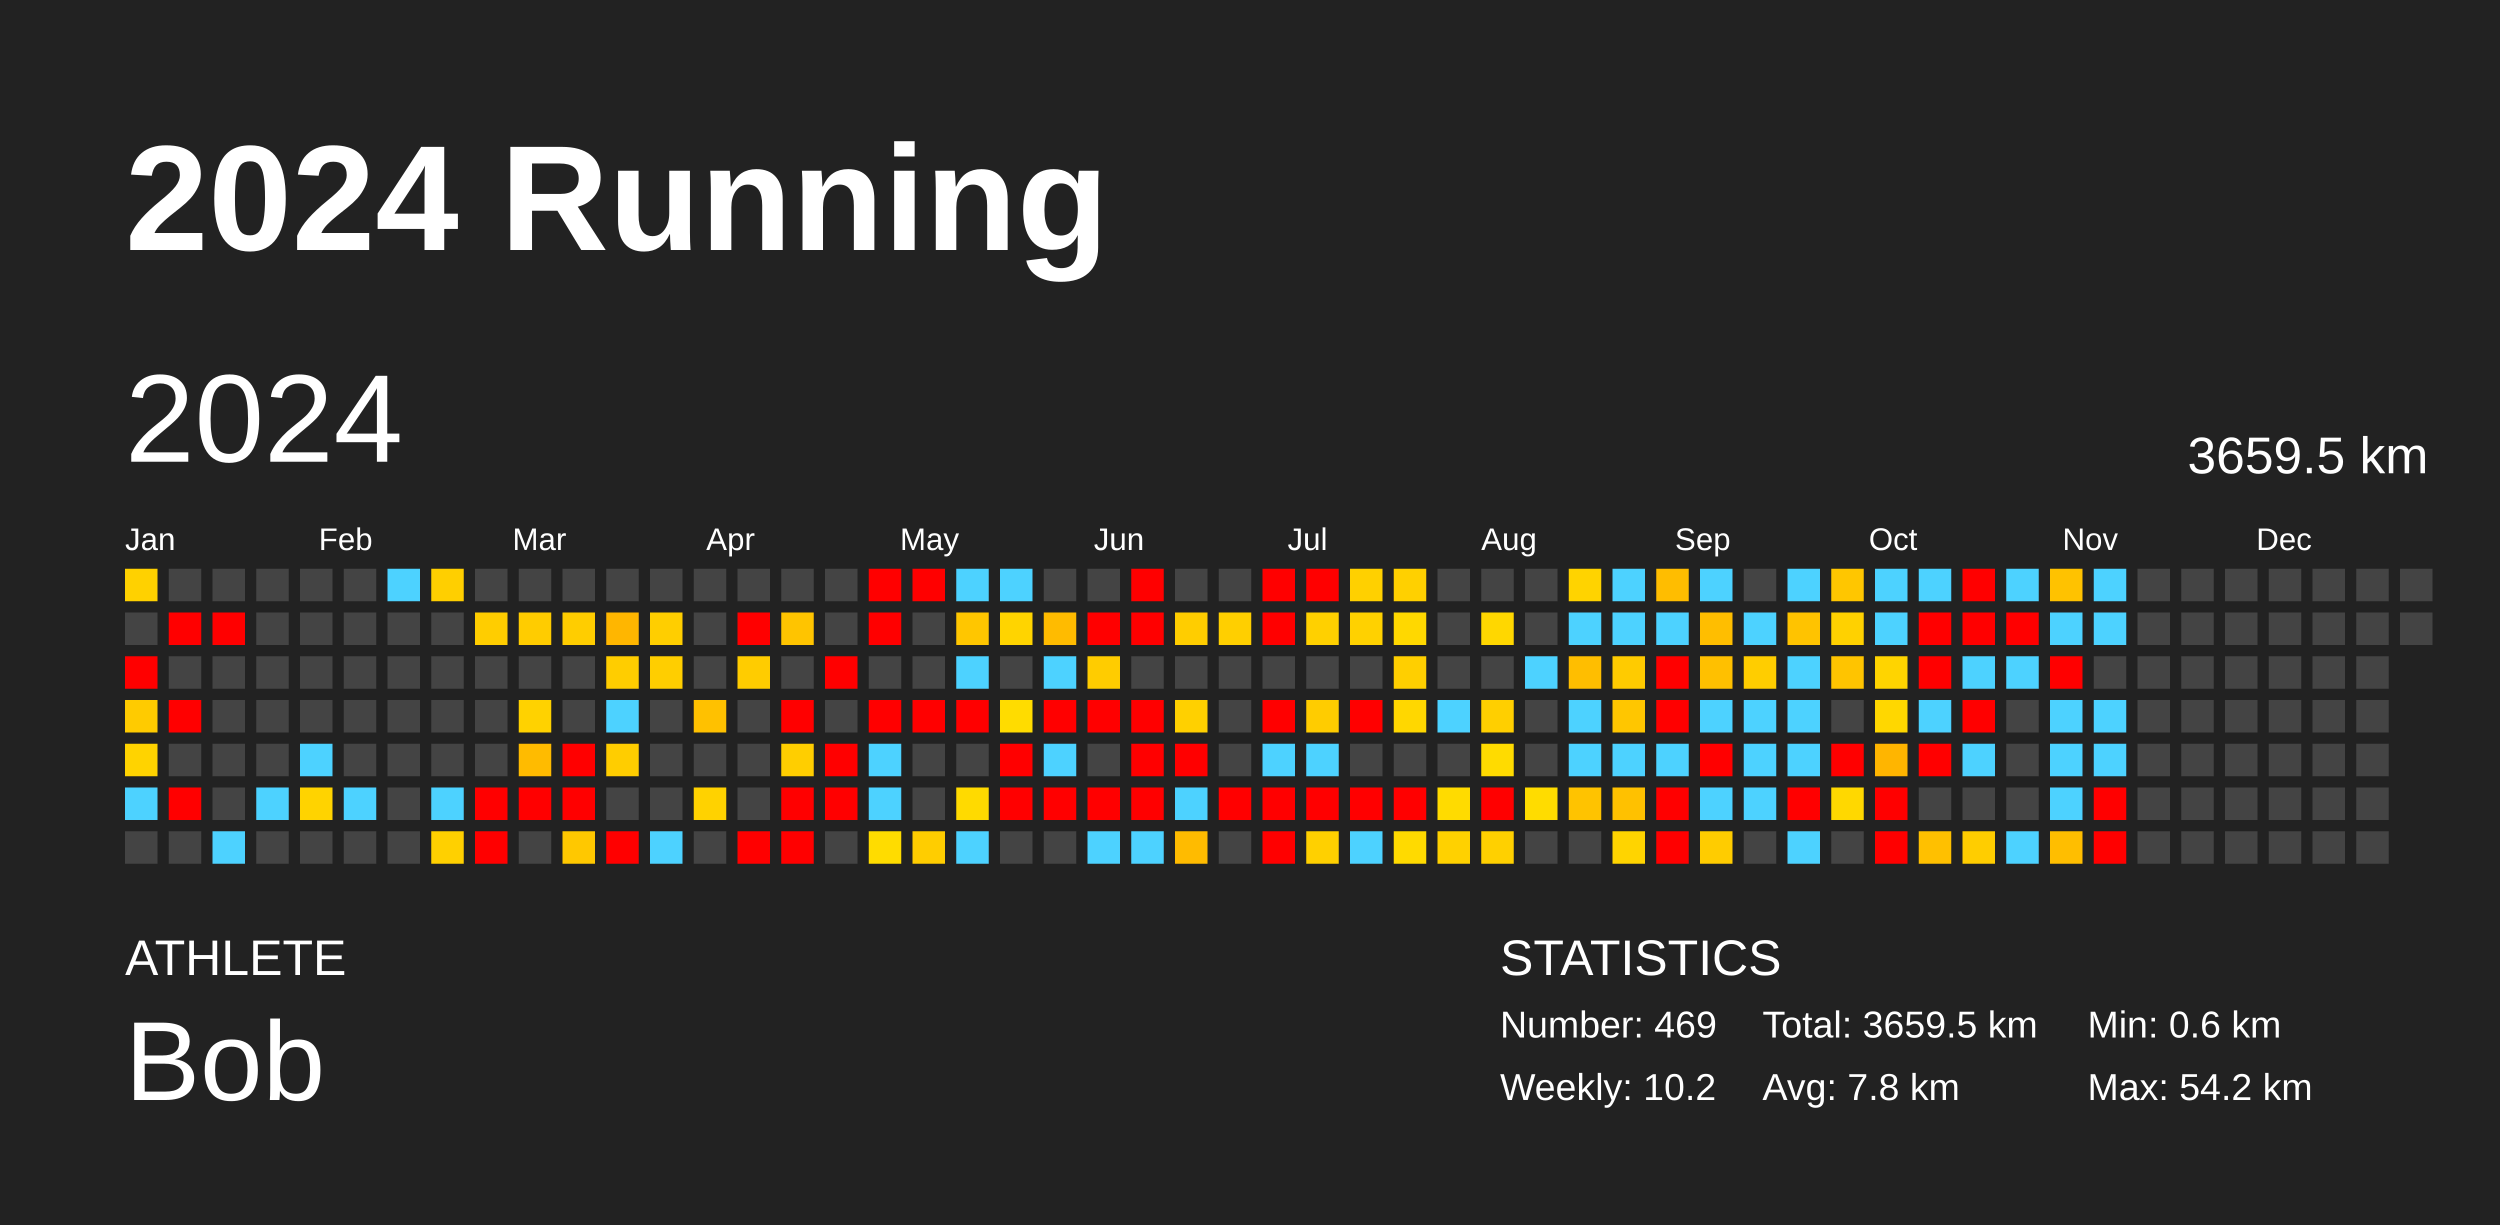
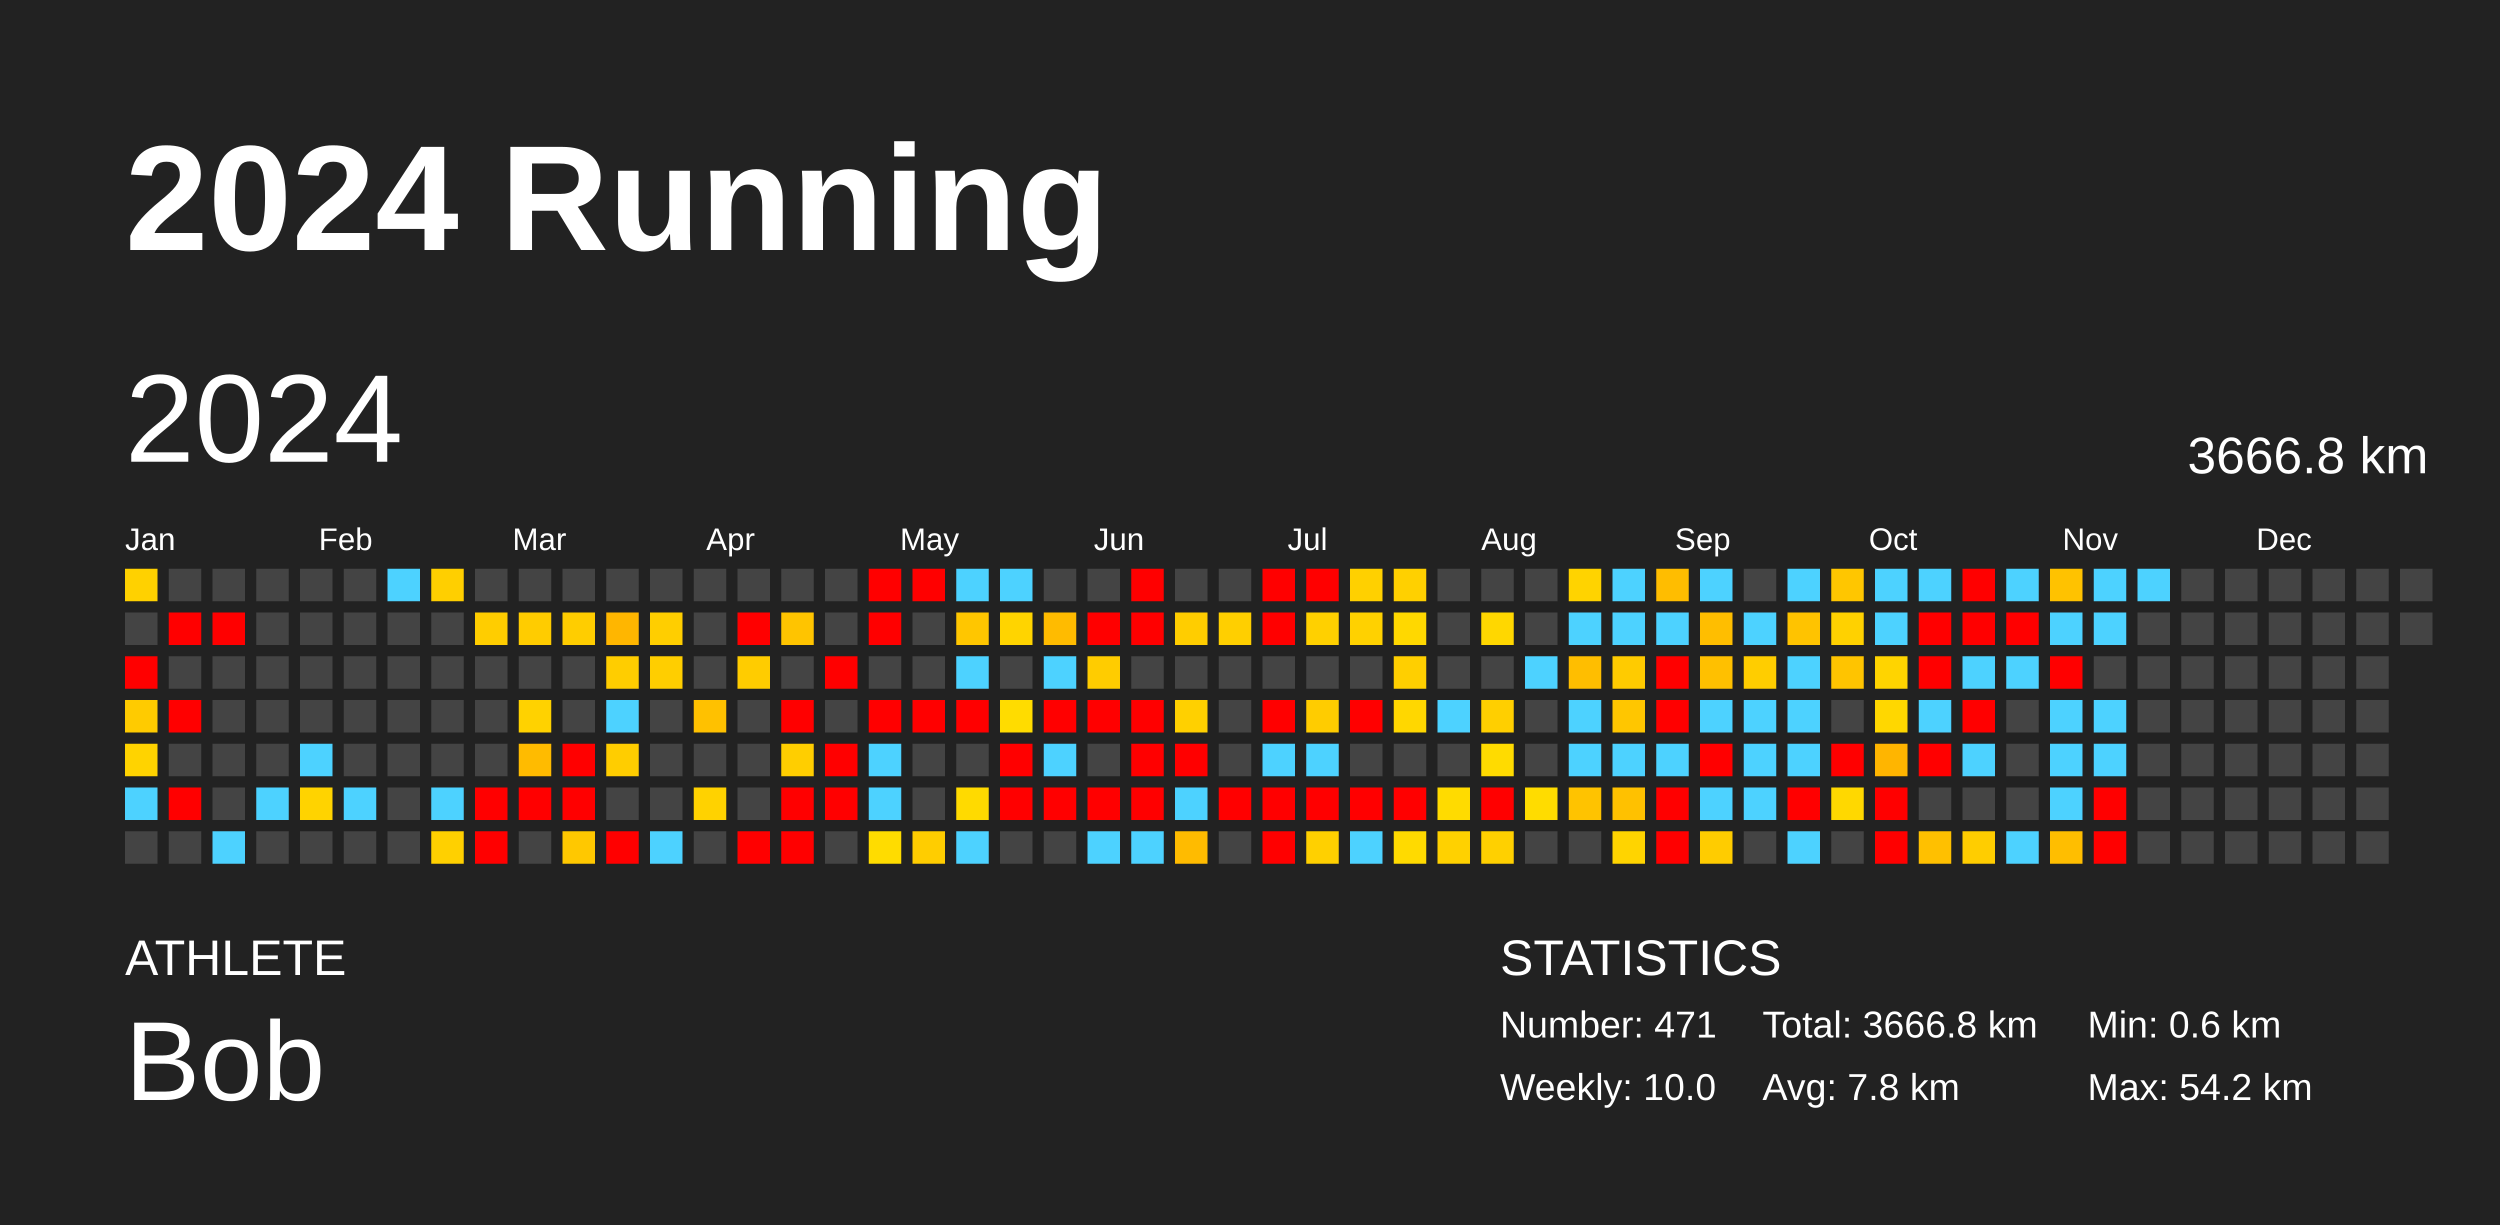
<svg xmlns="http://www.w3.org/2000/svg" baseProfile="full" height="98mm" version="1.1" viewBox="0,0,200,98" width="200mm">
  <defs />
  <rect fill="#222222" height="98" width="200" x="0" y="0" />
  <text fill="#FFFFFF" style="font-size:12px; font-family:Arial; font-weight:bold;" x="10" y="20">2024 Running</text>
  <text fill="#FFFFFF" style="font-size:4px; font-family:Arial" x="10" y="78">ATHLETE</text>
  <text fill="#FFFFFF" style="font-size:9px; font-family:Arial" x="10" y="88">Bob</text>
  <text fill="#FFFFFF" style="font-size:4px; font-family:Arial" x="120" y="78">STATISTICS</text>
-   <text fill="#FFFFFF" style="font-size:3px; font-family:Arial" x="120" y="83">Number: 469</text>
-   <text fill="#FFFFFF" style="font-size:3px; font-family:Arial" x="120" y="88">Weekly: 10.2</text>
-   <text fill="#FFFFFF" style="font-size:3px; font-family:Arial" x="141" y="83">Total: 3659.5 km</text>
+   <text fill="#FFFFFF" style="font-size:3px; font-family:Arial" x="120" y="83">Number: 471</text>
+   <text fill="#FFFFFF" style="font-size:3px; font-family:Arial" x="120" y="88">Weekly: 10.0</text>
+   <text fill="#FFFFFF" style="font-size:3px; font-family:Arial" x="141" y="83">Total: 3666.8 km</text>
  <text fill="#FFFFFF" style="font-size:3px; font-family:Arial" x="141" y="88">Avg: 7.8 km</text>
  <text fill="#FFFFFF" style="font-size:3px; font-family:Arial" x="167" y="83">Min: 0.6 km</text>
  <text fill="#FFFFFF" style="font-size:3px; font-family:Arial" x="167" y="88">Max: 54.2 km</text>
  <text dominant-baseline="hanging" fill="#FFFFFF" style="font-size:10.0px; font-family:Arial;" x="10" y="30">2024</text>
-   <text dominant-baseline="hanging" fill="#FFFFFF" style="font-size:4.125px; font-family:Arial;" x="175" y="35">3659.5 km</text>
+   <text dominant-baseline="hanging" fill="#FFFFFF" style="font-size:4.125px; font-family:Arial;" x="175" y="35">3666.8 km</text>
  <text fill="#FFFFFF" style="font-size:2.5px; font-family:Arial" x="10.0" y="44">Jan</text>
  <text fill="#FFFFFF" style="font-size:2.5px; font-family:Arial" x="25.5" y="44">Feb</text>
  <text fill="#FFFFFF" style="font-size:2.5px; font-family:Arial" x="41.0" y="44">Mar</text>
  <text fill="#FFFFFF" style="font-size:2.5px; font-family:Arial" x="56.5" y="44">Apr</text>
  <text fill="#FFFFFF" style="font-size:2.5px; font-family:Arial" x="72.0" y="44">May</text>
  <text fill="#FFFFFF" style="font-size:2.5px; font-family:Arial" x="87.5" y="44">Jun</text>
  <text fill="#FFFFFF" style="font-size:2.5px; font-family:Arial" x="103.0" y="44">Jul</text>
  <text fill="#FFFFFF" style="font-size:2.5px; font-family:Arial" x="118.5" y="44">Aug</text>
  <text fill="#FFFFFF" style="font-size:2.5px; font-family:Arial" x="134.0" y="44">Sep</text>
  <text fill="#FFFFFF" style="font-size:2.5px; font-family:Arial" x="149.5" y="44">Oct</text>
  <text fill="#FFFFFF" style="font-size:2.5px; font-family:Arial" x="165.0" y="44">Nov</text>
  <text fill="#FFFFFF" style="font-size:2.5px; font-family:Arial" x="180.5" y="44">Dec</text>
  <rect fill="#ffd100" height="2.6" width="2.6" x="10.0" y="45.5" />
  <rect fill="#444444" height="2.6" width="2.6" x="10.0" y="49.0" />
  <rect fill="red" height="2.6" width="2.6" x="10.0" y="52.5" />
  <rect fill="#ffcb00" height="2.6" width="2.6" x="10.0" y="56.0" />
  <rect fill="#ffd300" height="2.6" width="2.6" x="10.0" y="59.5" />
  <rect fill="#4dd2ff" height="2.6" width="2.6" x="10.0" y="63.0" />
  <rect fill="#444444" height="2.6" width="2.6" x="10.0" y="66.5" />
  <rect fill="#444444" height="2.6" width="2.6" x="13.5" y="45.5" />
  <rect fill="red" height="2.6" width="2.6" x="13.5" y="49.0" />
  <rect fill="#444444" height="2.6" width="2.6" x="13.5" y="52.5" />
  <rect fill="red" height="2.6" width="2.6" x="13.5" y="56.0" />
  <rect fill="#444444" height="2.6" width="2.6" x="13.5" y="59.5" />
  <rect fill="red" height="2.6" width="2.6" x="13.5" y="63.0" />
  <rect fill="#444444" height="2.6" width="2.6" x="13.5" y="66.5" />
  <rect fill="#444444" height="2.6" width="2.6" x="17.0" y="45.5" />
  <rect fill="red" height="2.6" width="2.6" x="17.0" y="49.0" />
  <rect fill="#444444" height="2.6" width="2.6" x="17.0" y="52.5" />
  <rect fill="#444444" height="2.6" width="2.6" x="17.0" y="56.0" />
  <rect fill="#444444" height="2.6" width="2.6" x="17.0" y="59.5" />
  <rect fill="#444444" height="2.6" width="2.6" x="17.0" y="63.0" />
  <rect fill="#4dd2ff" height="2.6" width="2.6" x="17.0" y="66.5" />
  <rect fill="#444444" height="2.6" width="2.6" x="20.5" y="45.5" />
  <rect fill="#444444" height="2.6" width="2.6" x="20.5" y="49.0" />
  <rect fill="#444444" height="2.6" width="2.6" x="20.5" y="52.5" />
  <rect fill="#444444" height="2.6" width="2.6" x="20.5" y="56.0" />
  <rect fill="#444444" height="2.6" width="2.6" x="20.5" y="59.5" />
  <rect fill="#4dd2ff" height="2.6" width="2.6" x="20.5" y="63.0" />
  <rect fill="#444444" height="2.6" width="2.6" x="20.5" y="66.5" />
  <rect fill="#444444" height="2.6" width="2.6" x="24.0" y="45.5" />
  <rect fill="#444444" height="2.6" width="2.6" x="24.0" y="49.0" />
  <rect fill="#444444" height="2.6" width="2.6" x="24.0" y="52.5" />
  <rect fill="#444444" height="2.6" width="2.6" x="24.0" y="56.0" />
  <rect fill="#4dd2ff" height="2.6" width="2.6" x="24.0" y="59.5" />
  <rect fill="#ffd300" height="2.6" width="2.6" x="24.0" y="63.0" />
  <rect fill="#444444" height="2.6" width="2.6" x="24.0" y="66.5" />
  <rect fill="#444444" height="2.6" width="2.6" x="27.5" y="45.5" />
  <rect fill="#444444" height="2.6" width="2.6" x="27.5" y="49.0" />
  <rect fill="#444444" height="2.6" width="2.6" x="27.5" y="52.5" />
  <rect fill="#444444" height="2.6" width="2.6" x="27.5" y="56.0" />
  <rect fill="#444444" height="2.6" width="2.6" x="27.5" y="59.5" />
  <rect fill="#4dd2ff" height="2.6" width="2.6" x="27.5" y="63.0" />
  <rect fill="#444444" height="2.6" width="2.6" x="27.5" y="66.5" />
  <rect fill="#4dd2ff" height="2.6" width="2.6" x="31.0" y="45.5" />
  <rect fill="#444444" height="2.6" width="2.6" x="31.0" y="49.0" />
  <rect fill="#444444" height="2.6" width="2.6" x="31.0" y="52.5" />
  <rect fill="#444444" height="2.6" width="2.6" x="31.0" y="56.0" />
  <rect fill="#444444" height="2.6" width="2.6" x="31.0" y="59.5" />
  <rect fill="#444444" height="2.6" width="2.6" x="31.0" y="63.0" />
  <rect fill="#444444" height="2.6" width="2.6" x="31.0" y="66.5" />
  <rect fill="#ffcf00" height="2.6" width="2.6" x="34.5" y="45.5" />
  <rect fill="#444444" height="2.6" width="2.6" x="34.5" y="49.0" />
  <rect fill="#444444" height="2.6" width="2.6" x="34.5" y="52.5" />
  <rect fill="#444444" height="2.6" width="2.6" x="34.5" y="56.0" />
  <rect fill="#444444" height="2.6" width="2.6" x="34.5" y="59.5" />
  <rect fill="#4dd2ff" height="2.6" width="2.6" x="34.5" y="63.0" />
  <rect fill="#ffd000" height="2.6" width="2.6" x="34.5" y="66.5" />
  <rect fill="#444444" height="2.6" width="2.6" x="38.0" y="45.5" />
  <rect fill="#ffcd00" height="2.6" width="2.6" x="38.0" y="49.0" />
  <rect fill="#444444" height="2.6" width="2.6" x="38.0" y="52.5" />
  <rect fill="#444444" height="2.6" width="2.6" x="38.0" y="56.0" />
  <rect fill="#444444" height="2.6" width="2.6" x="38.0" y="59.5" />
  <rect fill="red" height="2.6" width="2.6" x="38.0" y="63.0" />
  <rect fill="red" height="2.6" width="2.6" x="38.0" y="66.5" />
  <rect fill="#444444" height="2.6" width="2.6" x="41.5" y="45.5" />
  <rect fill="#ffcc00" height="2.6" width="2.6" x="41.5" y="49.0" />
  <rect fill="#444444" height="2.6" width="2.6" x="41.5" y="52.5" />
  <rect fill="#ffd200" height="2.6" width="2.6" x="41.5" y="56.0" />
  <rect fill="#ffbb00" height="2.6" width="2.6" x="41.5" y="59.5" />
  <rect fill="red" height="2.6" width="2.6" x="41.5" y="63.0" />
  <rect fill="#444444" height="2.6" width="2.6" x="41.5" y="66.5" />
  <rect fill="#444444" height="2.6" width="2.6" x="45.0" y="45.5" />
  <rect fill="#ffcd00" height="2.6" width="2.6" x="45.0" y="49.0" />
  <rect fill="#444444" height="2.6" width="2.6" x="45.0" y="52.5" />
  <rect fill="#444444" height="2.6" width="2.6" x="45.0" y="56.0" />
  <rect fill="red" height="2.6" width="2.6" x="45.0" y="59.5" />
  <rect fill="red" height="2.6" width="2.6" x="45.0" y="63.0" />
  <rect fill="#ffc800" height="2.6" width="2.6" x="45.0" y="66.5" />
  <rect fill="#444444" height="2.6" width="2.6" x="48.5" y="45.5" />
  <rect fill="#ffb600" height="2.6" width="2.6" x="48.5" y="49.0" />
  <rect fill="#ffcd00" height="2.6" width="2.6" x="48.5" y="52.5" />
  <rect fill="#4dd2ff" height="2.6" width="2.6" x="48.5" y="56.0" />
  <rect fill="#ffcd00" height="2.6" width="2.6" x="48.5" y="59.5" />
  <rect fill="#444444" height="2.6" width="2.6" x="48.5" y="63.0" />
  <rect fill="red" height="2.6" width="2.6" x="48.5" y="66.5" />
  <rect fill="#444444" height="2.6" width="2.6" x="52.0" y="45.5" />
  <rect fill="#ffce00" height="2.6" width="2.6" x="52.0" y="49.0" />
  <rect fill="#ffce00" height="2.6" width="2.6" x="52.0" y="52.5" />
  <rect fill="#444444" height="2.6" width="2.6" x="52.0" y="56.0" />
  <rect fill="#444444" height="2.6" width="2.6" x="52.0" y="59.5" />
  <rect fill="#444444" height="2.6" width="2.6" x="52.0" y="63.0" />
  <rect fill="#4dd2ff" height="2.6" width="2.6" x="52.0" y="66.5" />
  <rect fill="#444444" height="2.6" width="2.6" x="55.5" y="45.5" />
  <rect fill="#444444" height="2.6" width="2.6" x="55.5" y="49.0" />
  <rect fill="#444444" height="2.6" width="2.6" x="55.5" y="52.5" />
  <rect fill="#ffc100" height="2.6" width="2.6" x="55.5" y="56.0" />
  <rect fill="#444444" height="2.6" width="2.6" x="55.5" y="59.5" />
  <rect fill="#ffd200" height="2.6" width="2.6" x="55.5" y="63.0" />
  <rect fill="#444444" height="2.6" width="2.6" x="55.5" y="66.5" />
  <rect fill="#444444" height="2.6" width="2.6" x="59.0" y="45.5" />
  <rect fill="red" height="2.6" width="2.6" x="59.0" y="49.0" />
  <rect fill="#ffcc00" height="2.6" width="2.6" x="59.0" y="52.5" />
  <rect fill="#444444" height="2.6" width="2.6" x="59.0" y="56.0" />
  <rect fill="#444444" height="2.6" width="2.6" x="59.0" y="59.5" />
  <rect fill="#444444" height="2.6" width="2.6" x="59.0" y="63.0" />
  <rect fill="red" height="2.6" width="2.6" x="59.0" y="66.5" />
  <rect fill="#444444" height="2.6" width="2.6" x="62.5" y="45.5" />
  <rect fill="#ffc400" height="2.6" width="2.6" x="62.5" y="49.0" />
  <rect fill="#444444" height="2.6" width="2.6" x="62.5" y="52.5" />
  <rect fill="red" height="2.6" width="2.6" x="62.5" y="56.0" />
  <rect fill="#ffce00" height="2.6" width="2.6" x="62.5" y="59.5" />
  <rect fill="red" height="2.6" width="2.6" x="62.5" y="63.0" />
  <rect fill="red" height="2.6" width="2.6" x="62.5" y="66.5" />
  <rect fill="#444444" height="2.6" width="2.6" x="66.0" y="45.5" />
  <rect fill="#444444" height="2.6" width="2.6" x="66.0" y="49.0" />
  <rect fill="red" height="2.6" width="2.6" x="66.0" y="52.5" />
  <rect fill="#444444" height="2.6" width="2.6" x="66.0" y="56.0" />
  <rect fill="red" height="2.6" width="2.6" x="66.0" y="59.5" />
  <rect fill="red" height="2.6" width="2.6" x="66.0" y="63.0" />
  <rect fill="#444444" height="2.6" width="2.6" x="66.0" y="66.5" />
  <rect fill="red" height="2.6" width="2.6" x="69.5" y="45.5" />
  <rect fill="red" height="2.6" width="2.6" x="69.5" y="49.0" />
  <rect fill="#444444" height="2.6" width="2.6" x="69.5" y="52.5" />
  <rect fill="red" height="2.6" width="2.6" x="69.5" y="56.0" />
  <rect fill="#4dd2ff" height="2.6" width="2.6" x="69.5" y="59.5" />
  <rect fill="#4dd2ff" height="2.6" width="2.6" x="69.5" y="63.0" />
  <rect fill="#ffdc00" height="2.6" width="2.6" x="69.5" y="66.5" />
  <rect fill="red" height="2.6" width="2.6" x="73.0" y="45.5" />
  <rect fill="#444444" height="2.6" width="2.6" x="73.0" y="49.0" />
  <rect fill="#444444" height="2.6" width="2.6" x="73.0" y="52.5" />
  <rect fill="red" height="2.6" width="2.6" x="73.0" y="56.0" />
  <rect fill="#444444" height="2.6" width="2.6" x="73.0" y="59.5" />
  <rect fill="#444444" height="2.6" width="2.6" x="73.0" y="63.0" />
  <rect fill="#ffcd00" height="2.6" width="2.6" x="73.0" y="66.5" />
  <rect fill="#4dd2ff" height="2.6" width="2.6" x="76.5" y="45.5" />
  <rect fill="#ffc600" height="2.6" width="2.6" x="76.5" y="49.0" />
  <rect fill="#4dd2ff" height="2.6" width="2.6" x="76.5" y="52.5" />
  <rect fill="red" height="2.6" width="2.6" x="76.5" y="56.0" />
  <rect fill="#444444" height="2.6" width="2.6" x="76.5" y="59.5" />
  <rect fill="#ffda00" height="2.6" width="2.6" x="76.5" y="63.0" />
  <rect fill="#4dd2ff" height="2.6" width="2.6" x="76.5" y="66.5" />
  <rect fill="#4dd2ff" height="2.6" width="2.6" x="80.0" y="45.5" />
  <rect fill="#ffd400" height="2.6" width="2.6" x="80.0" y="49.0" />
  <rect fill="#444444" height="2.6" width="2.6" x="80.0" y="52.5" />
  <rect fill="#ffdc00" height="2.6" width="2.6" x="80.0" y="56.0" />
  <rect fill="red" height="2.6" width="2.6" x="80.0" y="59.5" />
  <rect fill="red" height="2.6" width="2.6" x="80.0" y="63.0" />
  <rect fill="#444444" height="2.6" width="2.6" x="80.0" y="66.5" />
  <rect fill="#444444" height="2.6" width="2.6" x="83.5" y="45.5" />
  <rect fill="#ffbb00" height="2.6" width="2.6" x="83.5" y="49.0" />
  <rect fill="#4dd2ff" height="2.6" width="2.6" x="83.5" y="52.5" />
  <rect fill="red" height="2.6" width="2.6" x="83.5" y="56.0" />
  <rect fill="#4dd2ff" height="2.6" width="2.6" x="83.5" y="59.5" />
  <rect fill="red" height="2.6" width="2.6" x="83.5" y="63.0" />
  <rect fill="#444444" height="2.6" width="2.6" x="83.5" y="66.5" />
  <rect fill="#444444" height="2.6" width="2.6" x="87.0" y="45.5" />
  <rect fill="red" height="2.6" width="2.6" x="87.0" y="49.0" />
  <rect fill="#ffcc00" height="2.6" width="2.6" x="87.0" y="52.5" />
  <rect fill="red" height="2.6" width="2.6" x="87.0" y="56.0" />
  <rect fill="#444444" height="2.6" width="2.6" x="87.0" y="59.5" />
  <rect fill="red" height="2.6" width="2.6" x="87.0" y="63.0" />
  <rect fill="#4dd2ff" height="2.6" width="2.6" x="87.0" y="66.5" />
  <rect fill="red" height="2.6" width="2.6" x="90.5" y="45.5" />
  <rect fill="red" height="2.6" width="2.6" x="90.5" y="49.0" />
  <rect fill="#444444" height="2.6" width="2.6" x="90.5" y="52.5" />
  <rect fill="red" height="2.6" width="2.6" x="90.5" y="56.0" />
  <rect fill="red" height="2.6" width="2.6" x="90.5" y="59.5" />
  <rect fill="red" height="2.6" width="2.6" x="90.5" y="63.0" />
  <rect fill="#4dd2ff" height="2.6" width="2.6" x="90.5" y="66.5" />
  <rect fill="#444444" height="2.6" width="2.6" x="94.0" y="45.5" />
  <rect fill="#ffcd00" height="2.6" width="2.6" x="94.0" y="49.0" />
  <rect fill="#444444" height="2.6" width="2.6" x="94.0" y="52.5" />
  <rect fill="#ffd000" height="2.6" width="2.6" x="94.0" y="56.0" />
  <rect fill="red" height="2.6" width="2.6" x="94.0" y="59.5" />
  <rect fill="#4dd2ff" height="2.6" width="2.6" x="94.0" y="63.0" />
  <rect fill="#ffbb00" height="2.6" width="2.6" x="94.0" y="66.5" />
  <rect fill="#444444" height="2.6" width="2.6" x="97.5" y="45.5" />
  <rect fill="#ffcf00" height="2.6" width="2.6" x="97.5" y="49.0" />
  <rect fill="#444444" height="2.6" width="2.6" x="97.5" y="52.5" />
  <rect fill="#444444" height="2.6" width="2.6" x="97.5" y="56.0" />
  <rect fill="#444444" height="2.6" width="2.6" x="97.5" y="59.5" />
  <rect fill="red" height="2.6" width="2.6" x="97.5" y="63.0" />
  <rect fill="#444444" height="2.6" width="2.6" x="97.5" y="66.5" />
  <rect fill="red" height="2.6" width="2.6" x="101.0" y="45.5" />
  <rect fill="red" height="2.6" width="2.6" x="101.0" y="49.0" />
  <rect fill="#444444" height="2.6" width="2.6" x="101.0" y="52.5" />
  <rect fill="red" height="2.6" width="2.6" x="101.0" y="56.0" />
  <rect fill="#4dd2ff" height="2.6" width="2.6" x="101.0" y="59.5" />
  <rect fill="red" height="2.6" width="2.6" x="101.0" y="63.0" />
  <rect fill="red" height="2.6" width="2.6" x="101.0" y="66.5" />
  <rect fill="red" height="2.6" width="2.6" x="104.5" y="45.5" />
  <rect fill="#ffd000" height="2.6" width="2.6" x="104.5" y="49.0" />
  <rect fill="#444444" height="2.6" width="2.6" x="104.5" y="52.5" />
  <rect fill="#ffcc00" height="2.6" width="2.6" x="104.5" y="56.0" />
  <rect fill="#4dd2ff" height="2.6" width="2.6" x="104.5" y="59.5" />
  <rect fill="red" height="2.6" width="2.6" x="104.5" y="63.0" />
  <rect fill="#ffd000" height="2.6" width="2.6" x="104.5" y="66.5" />
  <rect fill="#ffd000" height="2.6" width="2.6" x="108.0" y="45.5" />
  <rect fill="#ffd100" height="2.6" width="2.6" x="108.0" y="49.0" />
  <rect fill="#444444" height="2.6" width="2.6" x="108.0" y="52.5" />
  <rect fill="red" height="2.6" width="2.6" x="108.0" y="56.0" />
  <rect fill="#444444" height="2.6" width="2.6" x="108.0" y="59.5" />
  <rect fill="red" height="2.6" width="2.6" x="108.0" y="63.0" />
  <rect fill="#4dd2ff" height="2.6" width="2.6" x="108.0" y="66.5" />
  <rect fill="#ffd000" height="2.6" width="2.6" x="111.5" y="45.5" />
  <rect fill="#ffd800" height="2.6" width="2.6" x="111.5" y="49.0" />
  <rect fill="#ffcf00" height="2.6" width="2.6" x="111.5" y="52.5" />
  <rect fill="#ffd700" height="2.6" width="2.6" x="111.5" y="56.0" />
  <rect fill="#444444" height="2.6" width="2.6" x="111.5" y="59.5" />
  <rect fill="red" height="2.6" width="2.6" x="111.5" y="63.0" />
  <rect fill="#ffda00" height="2.6" width="2.6" x="111.5" y="66.5" />
  <rect fill="#444444" height="2.6" width="2.6" x="115.0" y="45.5" />
  <rect fill="#444444" height="2.6" width="2.6" x="115.0" y="49.0" />
  <rect fill="#444444" height="2.6" width="2.6" x="115.0" y="52.5" />
  <rect fill="#4dd2ff" height="2.6" width="2.6" x="115.0" y="56.0" />
  <rect fill="#444444" height="2.6" width="2.6" x="115.0" y="59.5" />
  <rect fill="#ffdb00" height="2.6" width="2.6" x="115.0" y="63.0" />
  <rect fill="#ffd100" height="2.6" width="2.6" x="115.0" y="66.5" />
  <rect fill="#444444" height="2.6" width="2.6" x="118.5" y="45.5" />
  <rect fill="#ffd700" height="2.6" width="2.6" x="118.5" y="49.0" />
  <rect fill="#444444" height="2.6" width="2.6" x="118.5" y="52.5" />
  <rect fill="#ffcf00" height="2.6" width="2.6" x="118.5" y="56.0" />
  <rect fill="#ffdb00" height="2.6" width="2.6" x="118.5" y="59.5" />
  <rect fill="red" height="2.6" width="2.6" x="118.5" y="63.0" />
  <rect fill="#ffd000" height="2.6" width="2.6" x="118.5" y="66.5" />
  <rect fill="#444444" height="2.6" width="2.6" x="122.0" y="45.5" />
  <rect fill="#444444" height="2.6" width="2.6" x="122.0" y="49.0" />
  <rect fill="#4dd2ff" height="2.6" width="2.6" x="122.0" y="52.5" />
  <rect fill="#444444" height="2.6" width="2.6" x="122.0" y="56.0" />
  <rect fill="#444444" height="2.6" width="2.6" x="122.0" y="59.5" />
  <rect fill="#ffdc00" height="2.6" width="2.6" x="122.0" y="63.0" />
  <rect fill="#444444" height="2.6" width="2.6" x="122.0" y="66.5" />
  <rect fill="#ffd300" height="2.6" width="2.6" x="125.5" y="45.5" />
  <rect fill="#4dd2ff" height="2.6" width="2.6" x="125.5" y="49.0" />
  <rect fill="#ffbe00" height="2.6" width="2.6" x="125.5" y="52.5" />
  <rect fill="#4dd2ff" height="2.6" width="2.6" x="125.5" y="56.0" />
  <rect fill="#4dd2ff" height="2.6" width="2.6" x="125.5" y="59.5" />
  <rect fill="#ffc300" height="2.6" width="2.6" x="125.5" y="63.0" />
  <rect fill="#444444" height="2.6" width="2.6" x="125.5" y="66.5" />
  <rect fill="#4dd2ff" height="2.6" width="2.6" x="129.0" y="45.5" />
  <rect fill="#4dd2ff" height="2.6" width="2.6" x="129.0" y="49.0" />
  <rect fill="#ffcb00" height="2.6" width="2.6" x="129.0" y="52.5" />
  <rect fill="#ffc600" height="2.6" width="2.6" x="129.0" y="56.0" />
  <rect fill="#4dd2ff" height="2.6" width="2.6" x="129.0" y="59.5" />
  <rect fill="#ffc100" height="2.6" width="2.6" x="129.0" y="63.0" />
  <rect fill="#ffd400" height="2.6" width="2.6" x="129.0" y="66.5" />
  <rect fill="#ffbd00" height="2.6" width="2.6" x="132.5" y="45.5" />
  <rect fill="#4dd2ff" height="2.6" width="2.6" x="132.5" y="49.0" />
  <rect fill="red" height="2.6" width="2.6" x="132.5" y="52.5" />
  <rect fill="red" height="2.6" width="2.6" x="132.5" y="56.0" />
  <rect fill="#4dd2ff" height="2.6" width="2.6" x="132.5" y="59.5" />
  <rect fill="red" height="2.6" width="2.6" x="132.5" y="63.0" />
  <rect fill="red" height="2.6" width="2.6" x="132.5" y="66.5" />
  <rect fill="#4dd2ff" height="2.6" width="2.6" x="136.0" y="45.5" />
  <rect fill="#ffbe00" height="2.6" width="2.6" x="136.0" y="49.0" />
  <rect fill="#ffc000" height="2.6" width="2.6" x="136.0" y="52.5" />
  <rect fill="#4dd2ff" height="2.6" width="2.6" x="136.0" y="56.0" />
  <rect fill="red" height="2.6" width="2.6" x="136.0" y="59.5" />
  <rect fill="#4dd2ff" height="2.6" width="2.6" x="136.0" y="63.0" />
  <rect fill="#ffcc00" height="2.6" width="2.6" x="136.0" y="66.5" />
  <rect fill="#444444" height="2.6" width="2.6" x="139.5" y="45.5" />
  <rect fill="#4dd2ff" height="2.6" width="2.6" x="139.5" y="49.0" />
  <rect fill="#ffcd00" height="2.6" width="2.6" x="139.5" y="52.5" />
  <rect fill="#4dd2ff" height="2.6" width="2.6" x="139.5" y="56.0" />
  <rect fill="#4dd2ff" height="2.6" width="2.6" x="139.5" y="59.5" />
  <rect fill="#4dd2ff" height="2.6" width="2.6" x="139.5" y="63.0" />
  <rect fill="#444444" height="2.6" width="2.6" x="139.5" y="66.5" />
  <rect fill="#4dd2ff" height="2.6" width="2.6" x="143.0" y="45.5" />
  <rect fill="#ffc300" height="2.6" width="2.6" x="143.0" y="49.0" />
  <rect fill="#4dd2ff" height="2.6" width="2.6" x="143.0" y="52.5" />
  <rect fill="#4dd2ff" height="2.6" width="2.6" x="143.0" y="56.0" />
  <rect fill="#4dd2ff" height="2.6" width="2.6" x="143.0" y="59.5" />
  <rect fill="red" height="2.6" width="2.6" x="143.0" y="63.0" />
  <rect fill="#4dd2ff" height="2.6" width="2.6" x="143.0" y="66.5" />
  <rect fill="#ffc600" height="2.6" width="2.6" x="146.5" y="45.5" />
  <rect fill="#ffd100" height="2.6" width="2.6" x="146.5" y="49.0" />
  <rect fill="#ffc400" height="2.6" width="2.6" x="146.5" y="52.5" />
  <rect fill="#444444" height="2.6" width="2.6" x="146.5" y="56.0" />
  <rect fill="red" height="2.6" width="2.6" x="146.5" y="59.5" />
  <rect fill="#ffd800" height="2.6" width="2.6" x="146.5" y="63.0" />
  <rect fill="#444444" height="2.6" width="2.6" x="146.5" y="66.5" />
  <rect fill="#4dd2ff" height="2.6" width="2.6" x="150.0" y="45.5" />
  <rect fill="#4dd2ff" height="2.6" width="2.6" x="150.0" y="49.0" />
  <rect fill="#ffd400" height="2.6" width="2.6" x="150.0" y="52.5" />
  <rect fill="#ffd700" height="2.6" width="2.6" x="150.0" y="56.0" />
  <rect fill="#ffb500" height="2.6" width="2.6" x="150.0" y="59.5" />
  <rect fill="red" height="2.6" width="2.6" x="150.0" y="63.0" />
  <rect fill="red" height="2.6" width="2.6" x="150.0" y="66.5" />
  <rect fill="#4dd2ff" height="2.6" width="2.6" x="153.5" y="45.5" />
  <rect fill="red" height="2.6" width="2.6" x="153.5" y="49.0" />
  <rect fill="red" height="2.6" width="2.6" x="153.5" y="52.5" />
  <rect fill="#4dd2ff" height="2.6" width="2.6" x="153.5" y="56.0" />
  <rect fill="red" height="2.6" width="2.6" x="153.5" y="59.5" />
  <rect fill="#444444" height="2.6" width="2.6" x="153.5" y="63.0" />
  <rect fill="#ffc000" height="2.6" width="2.6" x="153.5" y="66.5" />
  <rect fill="red" height="2.6" width="2.6" x="157.0" y="45.5" />
  <rect fill="red" height="2.6" width="2.6" x="157.0" y="49.0" />
  <rect fill="#4dd2ff" height="2.6" width="2.6" x="157.0" y="52.5" />
  <rect fill="red" height="2.6" width="2.6" x="157.0" y="56.0" />
  <rect fill="#4dd2ff" height="2.6" width="2.6" x="157.0" y="59.5" />
  <rect fill="#444444" height="2.6" width="2.6" x="157.0" y="63.0" />
  <rect fill="#ffcd00" height="2.6" width="2.6" x="157.0" y="66.5" />
  <rect fill="#4dd2ff" height="2.6" width="2.6" x="160.5" y="45.5" />
  <rect fill="red" height="2.6" width="2.6" x="160.5" y="49.0" />
  <rect fill="#4dd2ff" height="2.6" width="2.6" x="160.5" y="52.5" />
  <rect fill="#444444" height="2.6" width="2.6" x="160.5" y="56.0" />
  <rect fill="#444444" height="2.6" width="2.6" x="160.5" y="59.5" />
  <rect fill="#444444" height="2.6" width="2.6" x="160.5" y="63.0" />
  <rect fill="#4dd2ff" height="2.6" width="2.6" x="160.5" y="66.5" />
  <rect fill="#ffc200" height="2.6" width="2.6" x="164.0" y="45.5" />
  <rect fill="#4dd2ff" height="2.6" width="2.6" x="164.0" y="49.0" />
  <rect fill="red" height="2.6" width="2.6" x="164.0" y="52.5" />
  <rect fill="#4dd2ff" height="2.6" width="2.6" x="164.0" y="56.0" />
  <rect fill="#4dd2ff" height="2.6" width="2.6" x="164.0" y="59.5" />
  <rect fill="#4dd2ff" height="2.6" width="2.6" x="164.0" y="63.0" />
  <rect fill="#ffbe00" height="2.6" width="2.6" x="164.0" y="66.5" />
  <rect fill="#4dd2ff" height="2.6" width="2.6" x="167.5" y="45.5" />
  <rect fill="#4dd2ff" height="2.6" width="2.6" x="167.5" y="49.0" />
  <rect fill="#444444" height="2.6" width="2.6" x="167.5" y="52.5" />
  <rect fill="#4dd2ff" height="2.6" width="2.6" x="167.5" y="56.0" />
  <rect fill="#4dd2ff" height="2.6" width="2.6" x="167.5" y="59.5" />
  <rect fill="red" height="2.6" width="2.6" x="167.5" y="63.0" />
  <rect fill="red" height="2.6" width="2.6" x="167.5" y="66.5" />
-   <rect fill="#444444" height="2.6" width="2.6" x="171.0" y="45.5" />
+   <rect fill="#4dd2ff" height="2.6" width="2.6" x="171.0" y="45.5" />
  <rect fill="#444444" height="2.6" width="2.6" x="171.0" y="49.0" />
  <rect fill="#444444" height="2.6" width="2.6" x="171.0" y="52.5" />
  <rect fill="#444444" height="2.6" width="2.6" x="171.0" y="56.0" />
  <rect fill="#444444" height="2.6" width="2.6" x="171.0" y="59.5" />
  <rect fill="#444444" height="2.6" width="2.6" x="171.0" y="63.0" />
  <rect fill="#444444" height="2.6" width="2.6" x="171.0" y="66.5" />
  <rect fill="#444444" height="2.6" width="2.6" x="174.5" y="45.5" />
  <rect fill="#444444" height="2.6" width="2.6" x="174.5" y="49.0" />
  <rect fill="#444444" height="2.6" width="2.6" x="174.5" y="52.5" />
  <rect fill="#444444" height="2.6" width="2.6" x="174.5" y="56.0" />
  <rect fill="#444444" height="2.6" width="2.6" x="174.5" y="59.5" />
  <rect fill="#444444" height="2.6" width="2.6" x="174.5" y="63.0" />
  <rect fill="#444444" height="2.6" width="2.6" x="174.5" y="66.5" />
  <rect fill="#444444" height="2.6" width="2.6" x="178.0" y="45.5" />
  <rect fill="#444444" height="2.6" width="2.6" x="178.0" y="49.0" />
  <rect fill="#444444" height="2.6" width="2.6" x="178.0" y="52.5" />
  <rect fill="#444444" height="2.6" width="2.6" x="178.0" y="56.0" />
  <rect fill="#444444" height="2.6" width="2.6" x="178.0" y="59.5" />
  <rect fill="#444444" height="2.6" width="2.6" x="178.0" y="63.0" />
  <rect fill="#444444" height="2.6" width="2.6" x="178.0" y="66.5" />
  <rect fill="#444444" height="2.6" width="2.6" x="181.5" y="45.5" />
  <rect fill="#444444" height="2.6" width="2.6" x="181.5" y="49.0" />
  <rect fill="#444444" height="2.6" width="2.6" x="181.5" y="52.5" />
  <rect fill="#444444" height="2.6" width="2.6" x="181.5" y="56.0" />
  <rect fill="#444444" height="2.6" width="2.6" x="181.5" y="59.5" />
  <rect fill="#444444" height="2.6" width="2.6" x="181.5" y="63.0" />
  <rect fill="#444444" height="2.6" width="2.6" x="181.5" y="66.5" />
  <rect fill="#444444" height="2.6" width="2.6" x="185.0" y="45.5" />
  <rect fill="#444444" height="2.6" width="2.6" x="185.0" y="49.0" />
  <rect fill="#444444" height="2.6" width="2.6" x="185.0" y="52.5" />
  <rect fill="#444444" height="2.6" width="2.6" x="185.0" y="56.0" />
  <rect fill="#444444" height="2.6" width="2.6" x="185.0" y="59.5" />
  <rect fill="#444444" height="2.6" width="2.6" x="185.0" y="63.0" />
  <rect fill="#444444" height="2.6" width="2.6" x="185.0" y="66.5" />
  <rect fill="#444444" height="2.6" width="2.6" x="188.5" y="45.5" />
  <rect fill="#444444" height="2.6" width="2.6" x="188.5" y="49.0" />
  <rect fill="#444444" height="2.6" width="2.6" x="188.5" y="52.5" />
  <rect fill="#444444" height="2.6" width="2.6" x="188.5" y="56.0" />
  <rect fill="#444444" height="2.6" width="2.6" x="188.5" y="59.5" />
  <rect fill="#444444" height="2.6" width="2.6" x="188.5" y="63.0" />
  <rect fill="#444444" height="2.6" width="2.6" x="188.5" y="66.5" />
  <rect fill="#444444" height="2.6" width="2.6" x="192.0" y="45.5" />
  <rect fill="#444444" height="2.6" width="2.6" x="192.0" y="49.0" />
</svg>
